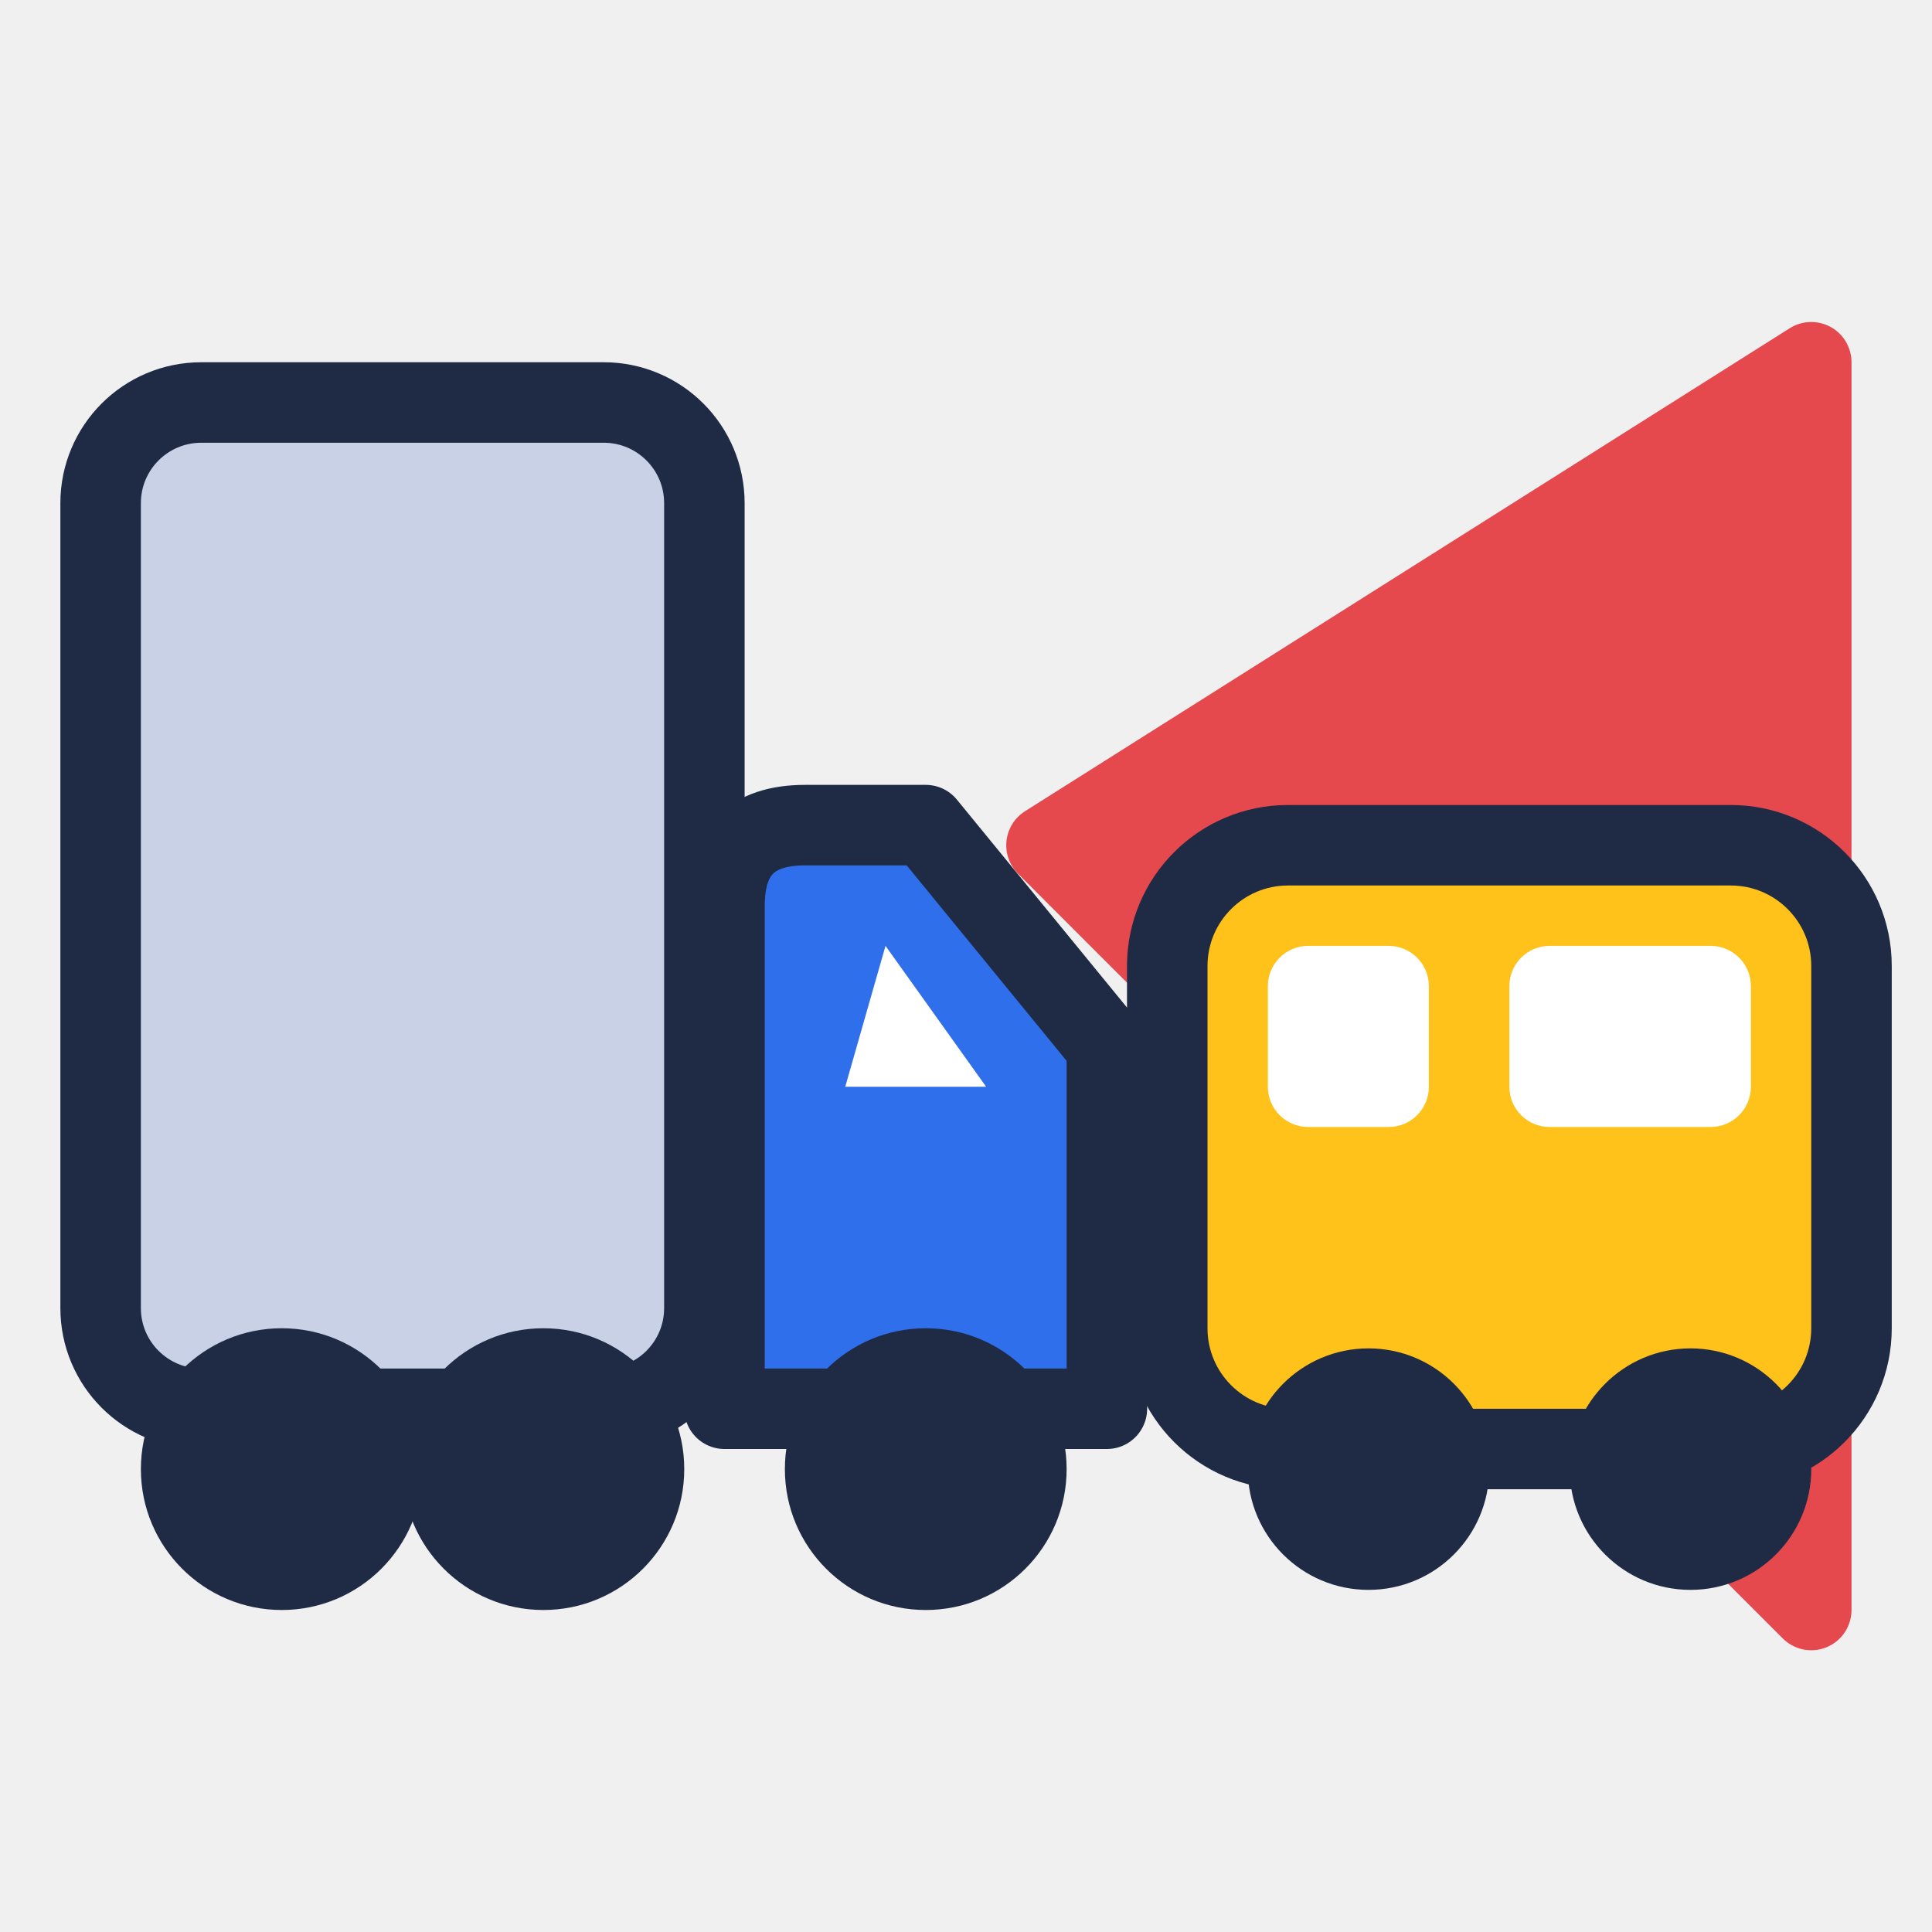
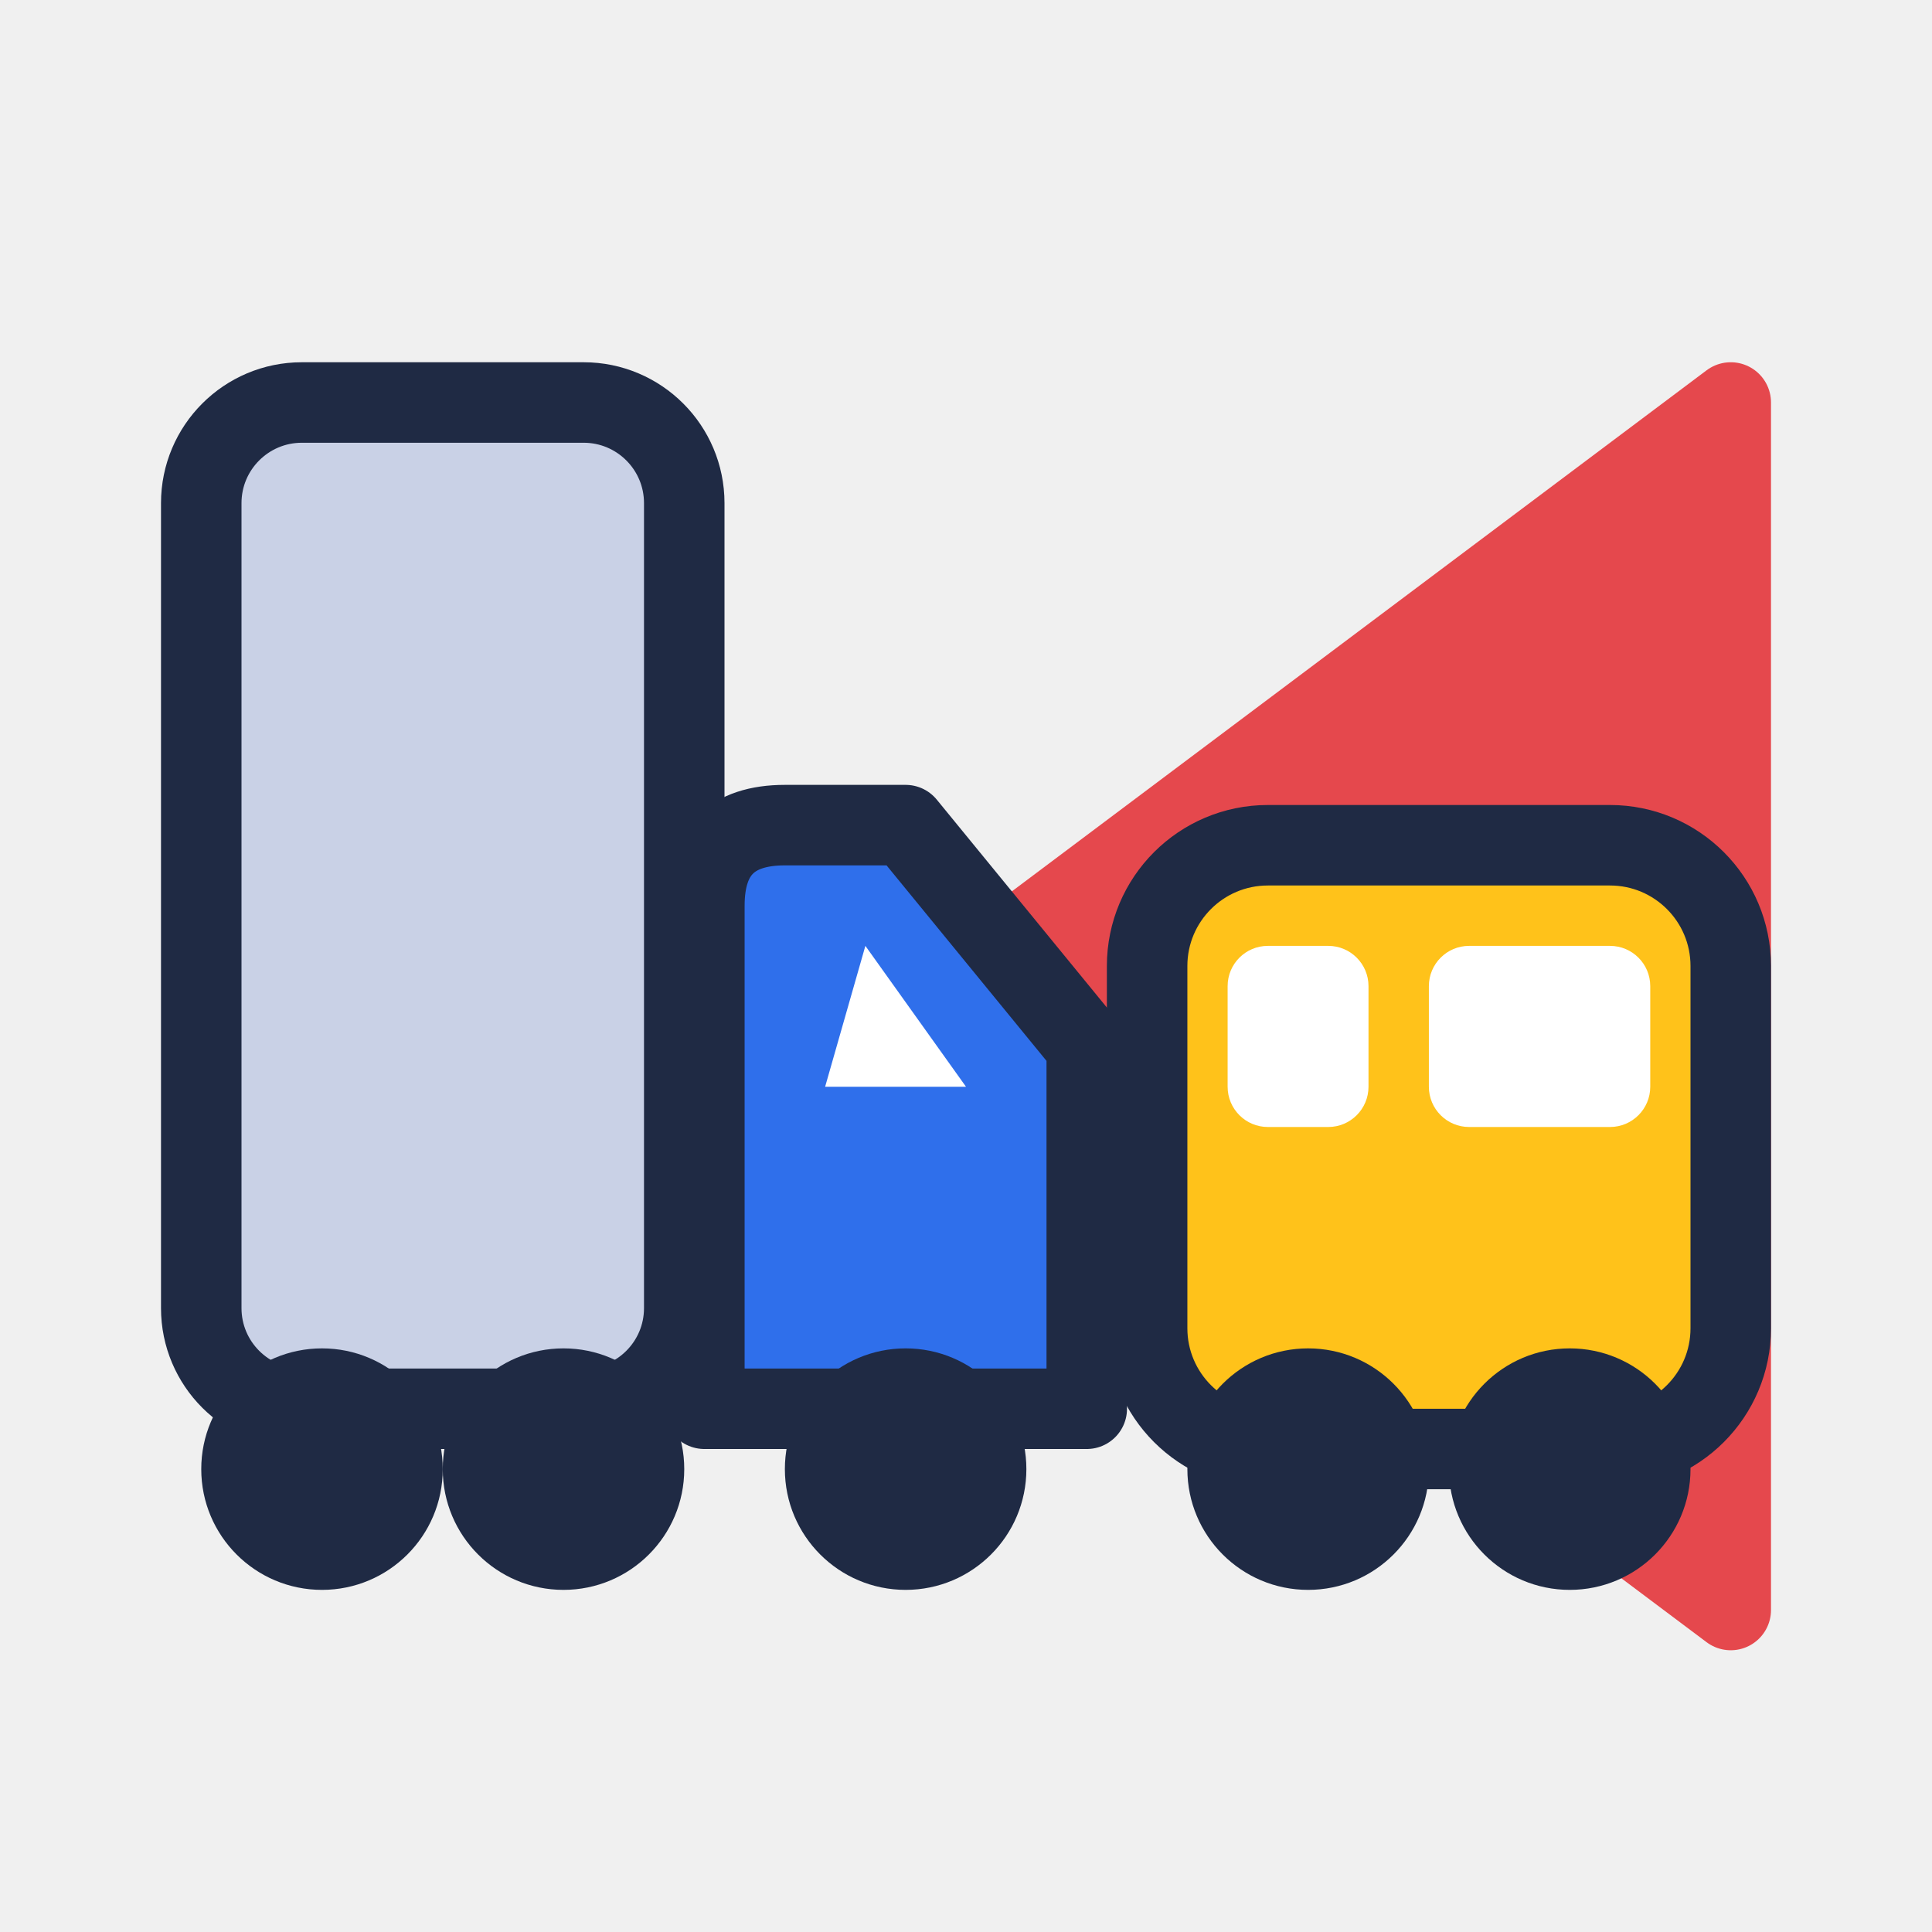
<svg xmlns="http://www.w3.org/2000/svg" viewBox="0 0 96 96">
-   <polygon points="52,42 90,18 90,80" fill="#e5484d" stroke="#e5484d" stroke-width="4" stroke-linejoin="round" />
-   <rect x="58" y="42" width="34" height="30" rx="6" fill="#ffc21a" stroke="#1f2a44" stroke-width="4" />
-   <rect x="63" y="47" width="8" height="9" rx="2" fill="#ffffff" />
-   <rect x="75" y="47" width="12" height="9" rx="2" fill="#ffffff" />
-   <circle cx="68" cy="73" r="6" fill="#1f2a44" />
-   <circle cx="84" cy="73" r="6" fill="#1f2a44" />
-   <rect x="5" y="20" width="30" height="50" rx="5" fill="#c9d1e6" stroke="#1f2a44" stroke-width="4" />
-   <path d="M36 70V45Q36 41 40 41H46L55 52V70Z" fill="#2f6feb" stroke="#1f2a44" stroke-width="4" stroke-linejoin="round" />
-   <path d="M44 47L49 54H42Z" fill="#ffffff" />
-   <circle cx="14" cy="73" r="7" fill="#1f2a44" />
-   <circle cx="27" cy="73" r="7" fill="#1f2a44" />
-   <circle cx="46" cy="73" r="7" fill="#1f2a44" />
+   <polygon points="46,50 86,20 86,80" fill="#e5484d" stroke="#e5484d" stroke-width="4" stroke-linejoin="round" />
+   <rect x="57" y="42" width="29" height="30" rx="6" fill="#ffc21a" stroke="#1f2a44" stroke-width="4" />
+   <rect x="61" y="47" width="7" height="9" rx="2" fill="#ffffff" />
+   <rect x="71" y="47" width="11" height="9" rx="2" fill="#ffffff" />
+   <circle cx="65" cy="73" r="6" fill="#1f2a44" />
+   <circle cx="78" cy="73" r="6" fill="#1f2a44" />
+   <rect x="10" y="20" width="24" height="50" rx="5" fill="#c9d1e6" stroke="#1f2a44" stroke-width="4" />
+   <path d="M35 70V45Q35 41 39 41H45L54 52V70Z" fill="#2f6feb" stroke="#1f2a44" stroke-width="4" stroke-linejoin="round" />
+   <path d="M43 47L48 54H41Z" fill="#ffffff" />
+   <circle cx="16" cy="73" r="6" fill="#1f2a44" />
+   <circle cx="28" cy="73" r="6" fill="#1f2a44" />
+   <circle cx="45" cy="73" r="6" fill="#1f2a44" />
</svg>
